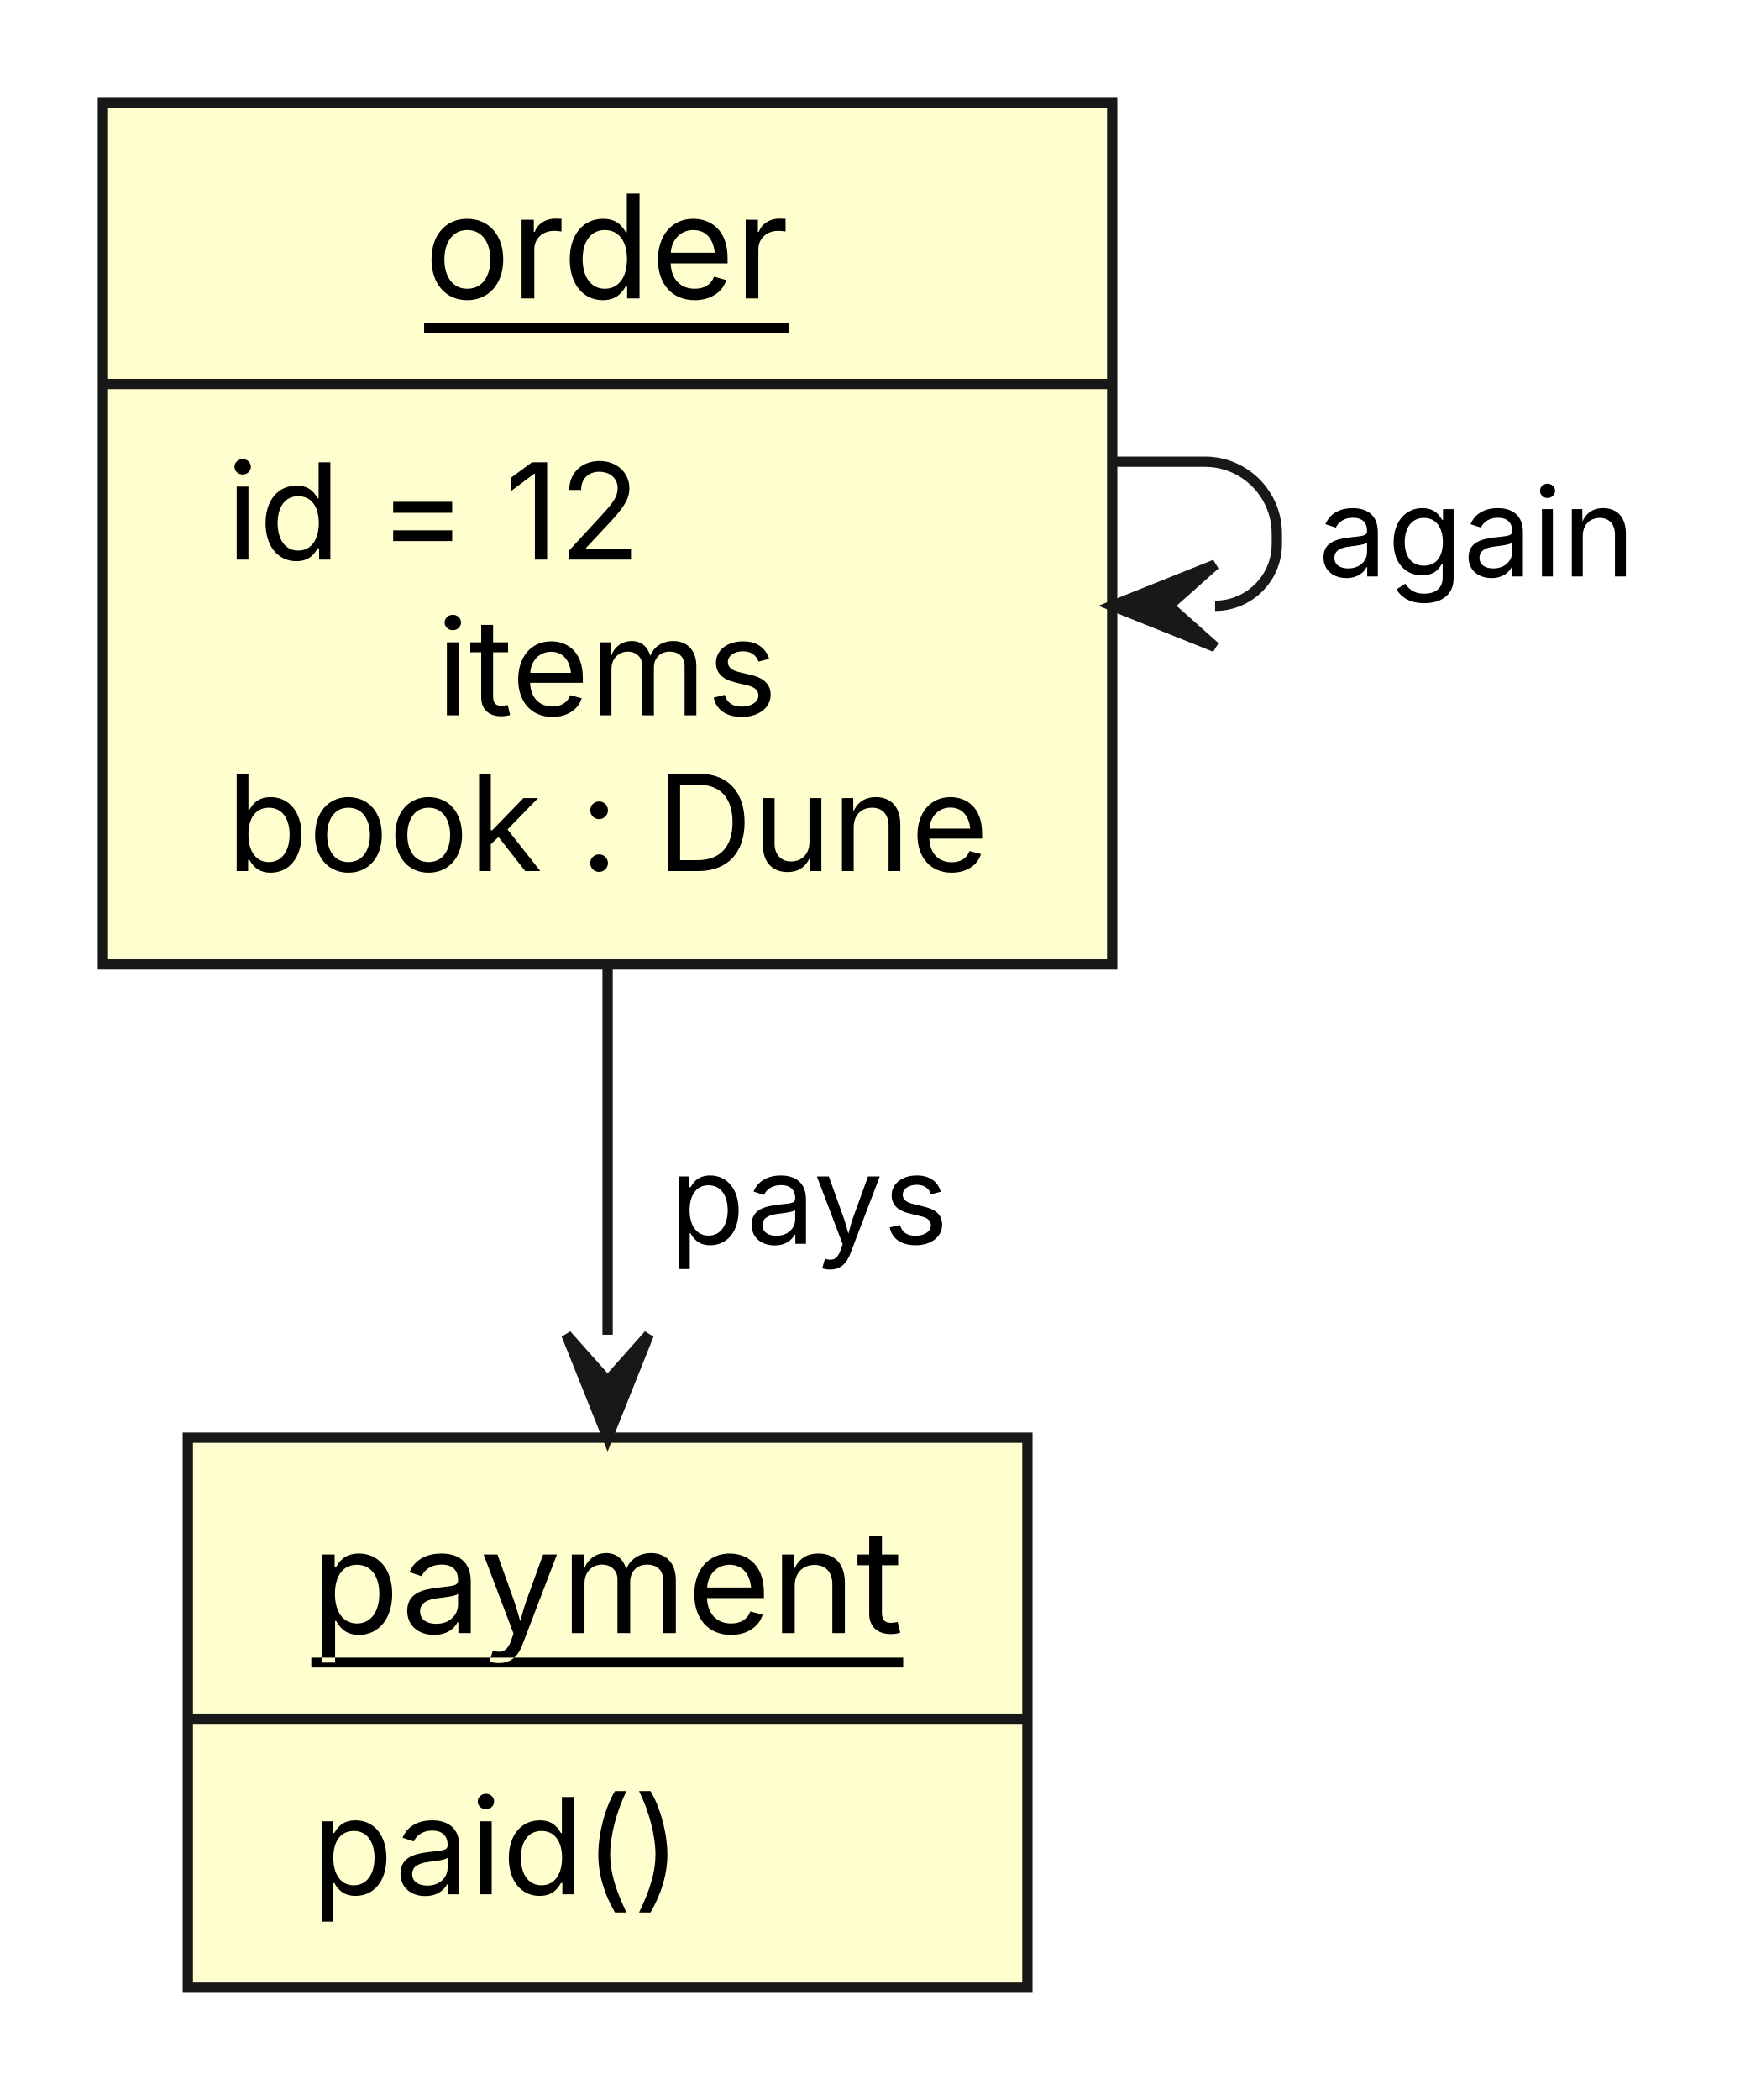
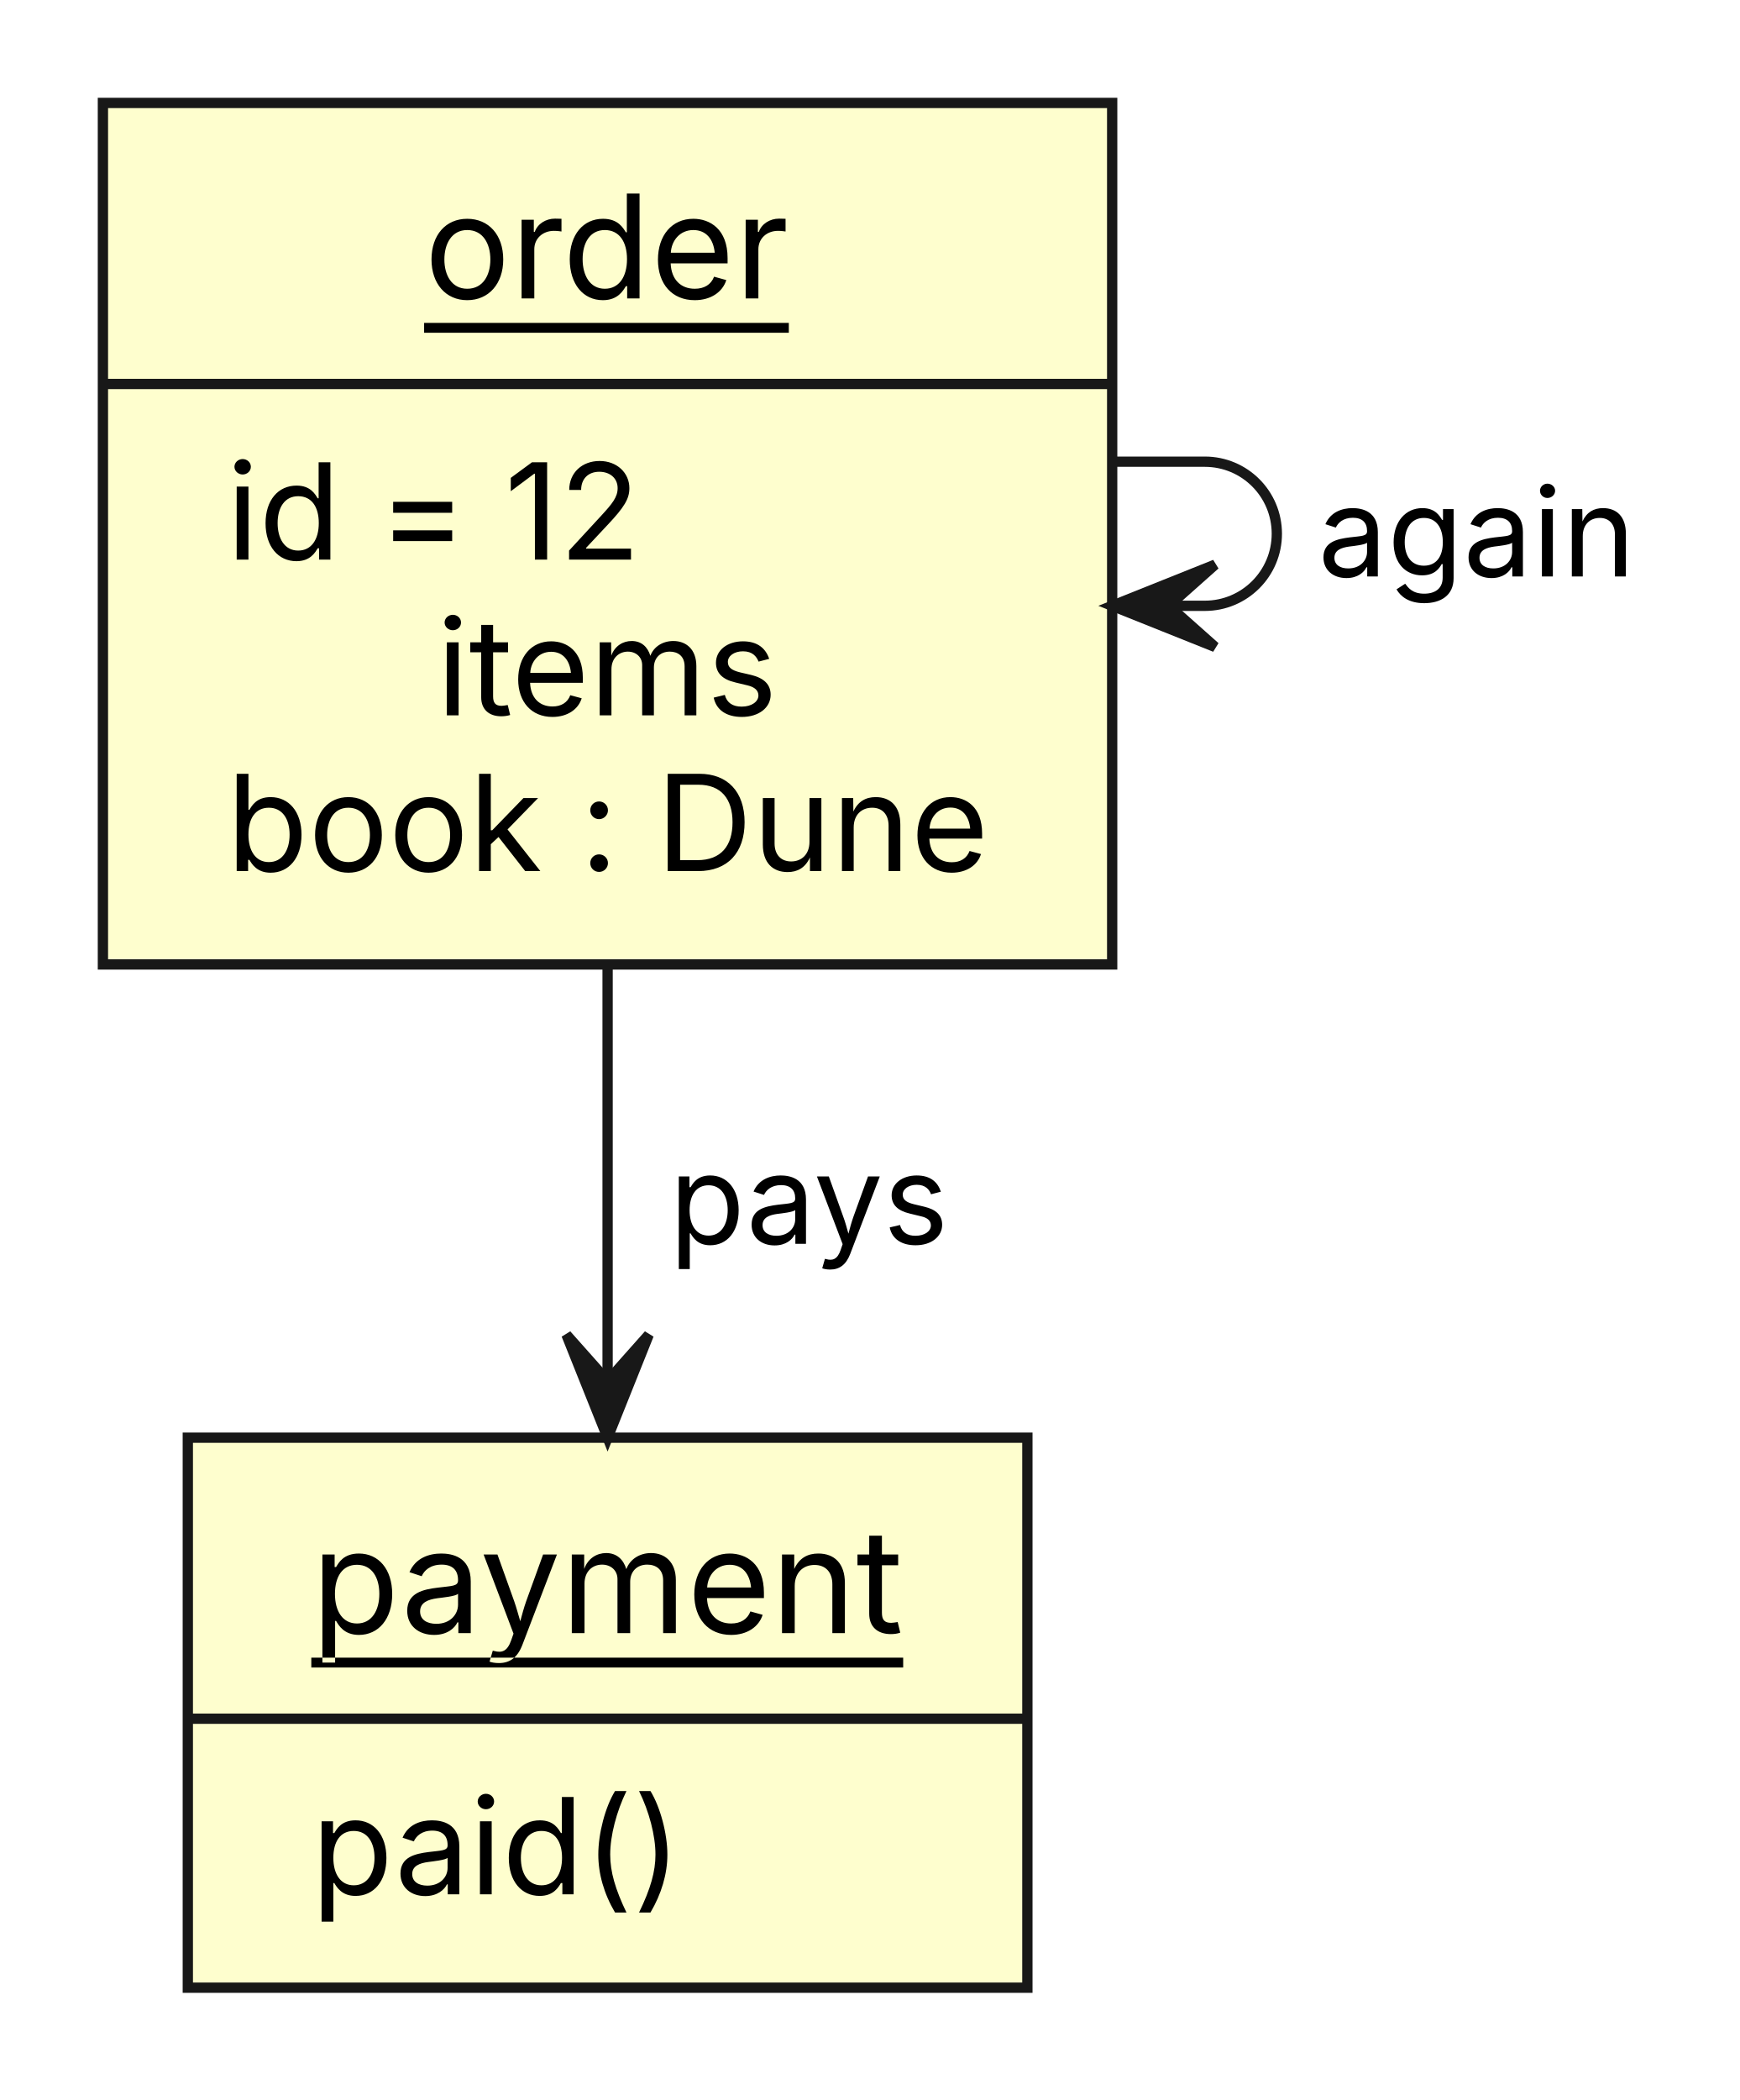
<svg xmlns="http://www.w3.org/2000/svg" width="169" height="204" viewBox="0 0 169 204" data-omaspec="parts">
  <g transform="translate(10,10)">
    <g>
      <g class="object-order" id="object-order">
        <rect x="0" y="0" width="98.07" height="83.69" fill="#FEFECE" stroke="#181818" stroke-width="1" />
        <line x1="0" y1="27.3" x2="98.07" y2="27.3" fill="none" stroke="#181818" stroke-width="1" />
      </g>
      <g class="object-payment" id="object-payment">
        <rect x="8.25" y="129.66" width="81.58" height="53.43" fill="#FEFECE" stroke="#181818" stroke-width="1" />
        <line x1="8.25" y1="156.96" x2="89.83" y2="156.96" fill="none" stroke="#181818" stroke-width="1" />
      </g>
    </g>
    <g id="lines">
      <g class="link-order-payment-pays" id="link-order-payment-pays">
-         <polyline points="49.04,83.69 49.04,119.66" fill="none" stroke="#181818" stroke-width="1" />
+         <polyline points="49.04,83.69 49.04,124.16" fill="none" stroke="#181818" stroke-width="1" />
      </g>
      <g class="link-order-order-again" id="link-order-order-again">
-         <path d="M98.07,34.85 L107.07,34.85 C110.94,34.85 114.07,37.98 114.07,41.85 L114.07,42.85 C114.07,46.16 111.39,48.85 108.07,48.85 L108.07,48.85" fill="none" stroke="#181818" stroke-width="1" />
+         <path d="M98.07,34.85 L107.07,34.85 C110.94,34.85 114.07,37.98 114.07,41.85 L114.07,41.85 C114.07,45.71 110.94,48.85 107.07,48.85 L103.57,48.85" fill="none" stroke="#181818" stroke-width="1" />
      </g>
      <g class="link-order-payment-pays">
        <polygon points="45.04,119.66 49.04,129.66 53.04,119.66 49.04,124.16" fill="#181818" stroke="#181818" stroke-width="1" />
      </g>
      <g class="link-order-order-again">
        <polygon points="108.07,44.85 98.07,48.85 108.07,52.85 103.57,48.85" fill="#181818" stroke="#181818" stroke-width="1" />
      </g>
    </g>
    <g>
      <g class="object-order">
        <text font-family="Inter, Arial, Liberation Sans, Arimo, Helvetica, Nimbus Sans, sans-serif" xml:space="preserve">
          <tspan x="31.21" y="18.99" font-size="14" fill="#000000" text-decoration="underline" textLength="35.66" lengthAdjust="spacing">order</tspan>
        </text>
        <text font-family="Inter, Arial, Liberation Sans, Arimo, Helvetica, Nimbus Sans, sans-serif" xml:space="preserve">
          <tspan x="12" y="44.36" font-size="13" fill="#000000" textLength="40.24" lengthAdjust="spacing">id = 12</tspan>
        </text>
        <text font-family="Inter, Arial, Liberation Sans, Arimo, Helvetica, Nimbus Sans, sans-serif" xml:space="preserve">
          <tspan x="32.42" y="59.49" font-size="13" fill="#000000" textLength="33.23" lengthAdjust="spacing">items</tspan>
        </text>
        <text font-family="Inter, Arial, Liberation Sans, Arimo, Helvetica, Nimbus Sans, sans-serif" xml:space="preserve">
          <tspan x="12" y="74.62" font-size="13" fill="#000000" textLength="74.07" lengthAdjust="spacing">book : Dune</tspan>
        </text>
      </g>
      <g class="object-payment">
        <text font-family="Inter, Arial, Liberation Sans, Arimo, Helvetica, Nimbus Sans, sans-serif" xml:space="preserve">
          <tspan x="20.25" y="148.65" font-size="14" fill="#000000" text-decoration="underline" textLength="57.58" lengthAdjust="spacing">payment</tspan>
        </text>
        <text font-family="Inter, Arial, Liberation Sans, Arimo, Helvetica, Nimbus Sans, sans-serif" xml:space="preserve">
          <tspan x="20.25" y="174.02" font-size="13" fill="#000000" textLength="35.85" lengthAdjust="spacing">paid()</tspan>
        </text>
      </g>
      <g class="link-order-payment-pays">
        <text font-family="Inter, Arial, Liberation Sans, Arimo, Helvetica, Nimbus Sans, sans-serif" xml:space="preserve">
          <tspan x="55.04" y="110.83" font-size="12" fill="#000000" textLength="27.17" lengthAdjust="spacing">pays</tspan>
        </text>
      </g>
      <g class="link-order-order-again">
        <text font-family="Inter, Arial, Liberation Sans, Arimo, Helvetica, Nimbus Sans, sans-serif" xml:space="preserve">
          <tspan x="118.07" y="46" font-size="12" fill="#000000" textLength="30.84" lengthAdjust="spacing">again</tspan>
        </text>
      </g>
    </g>
  </g>
</svg>
